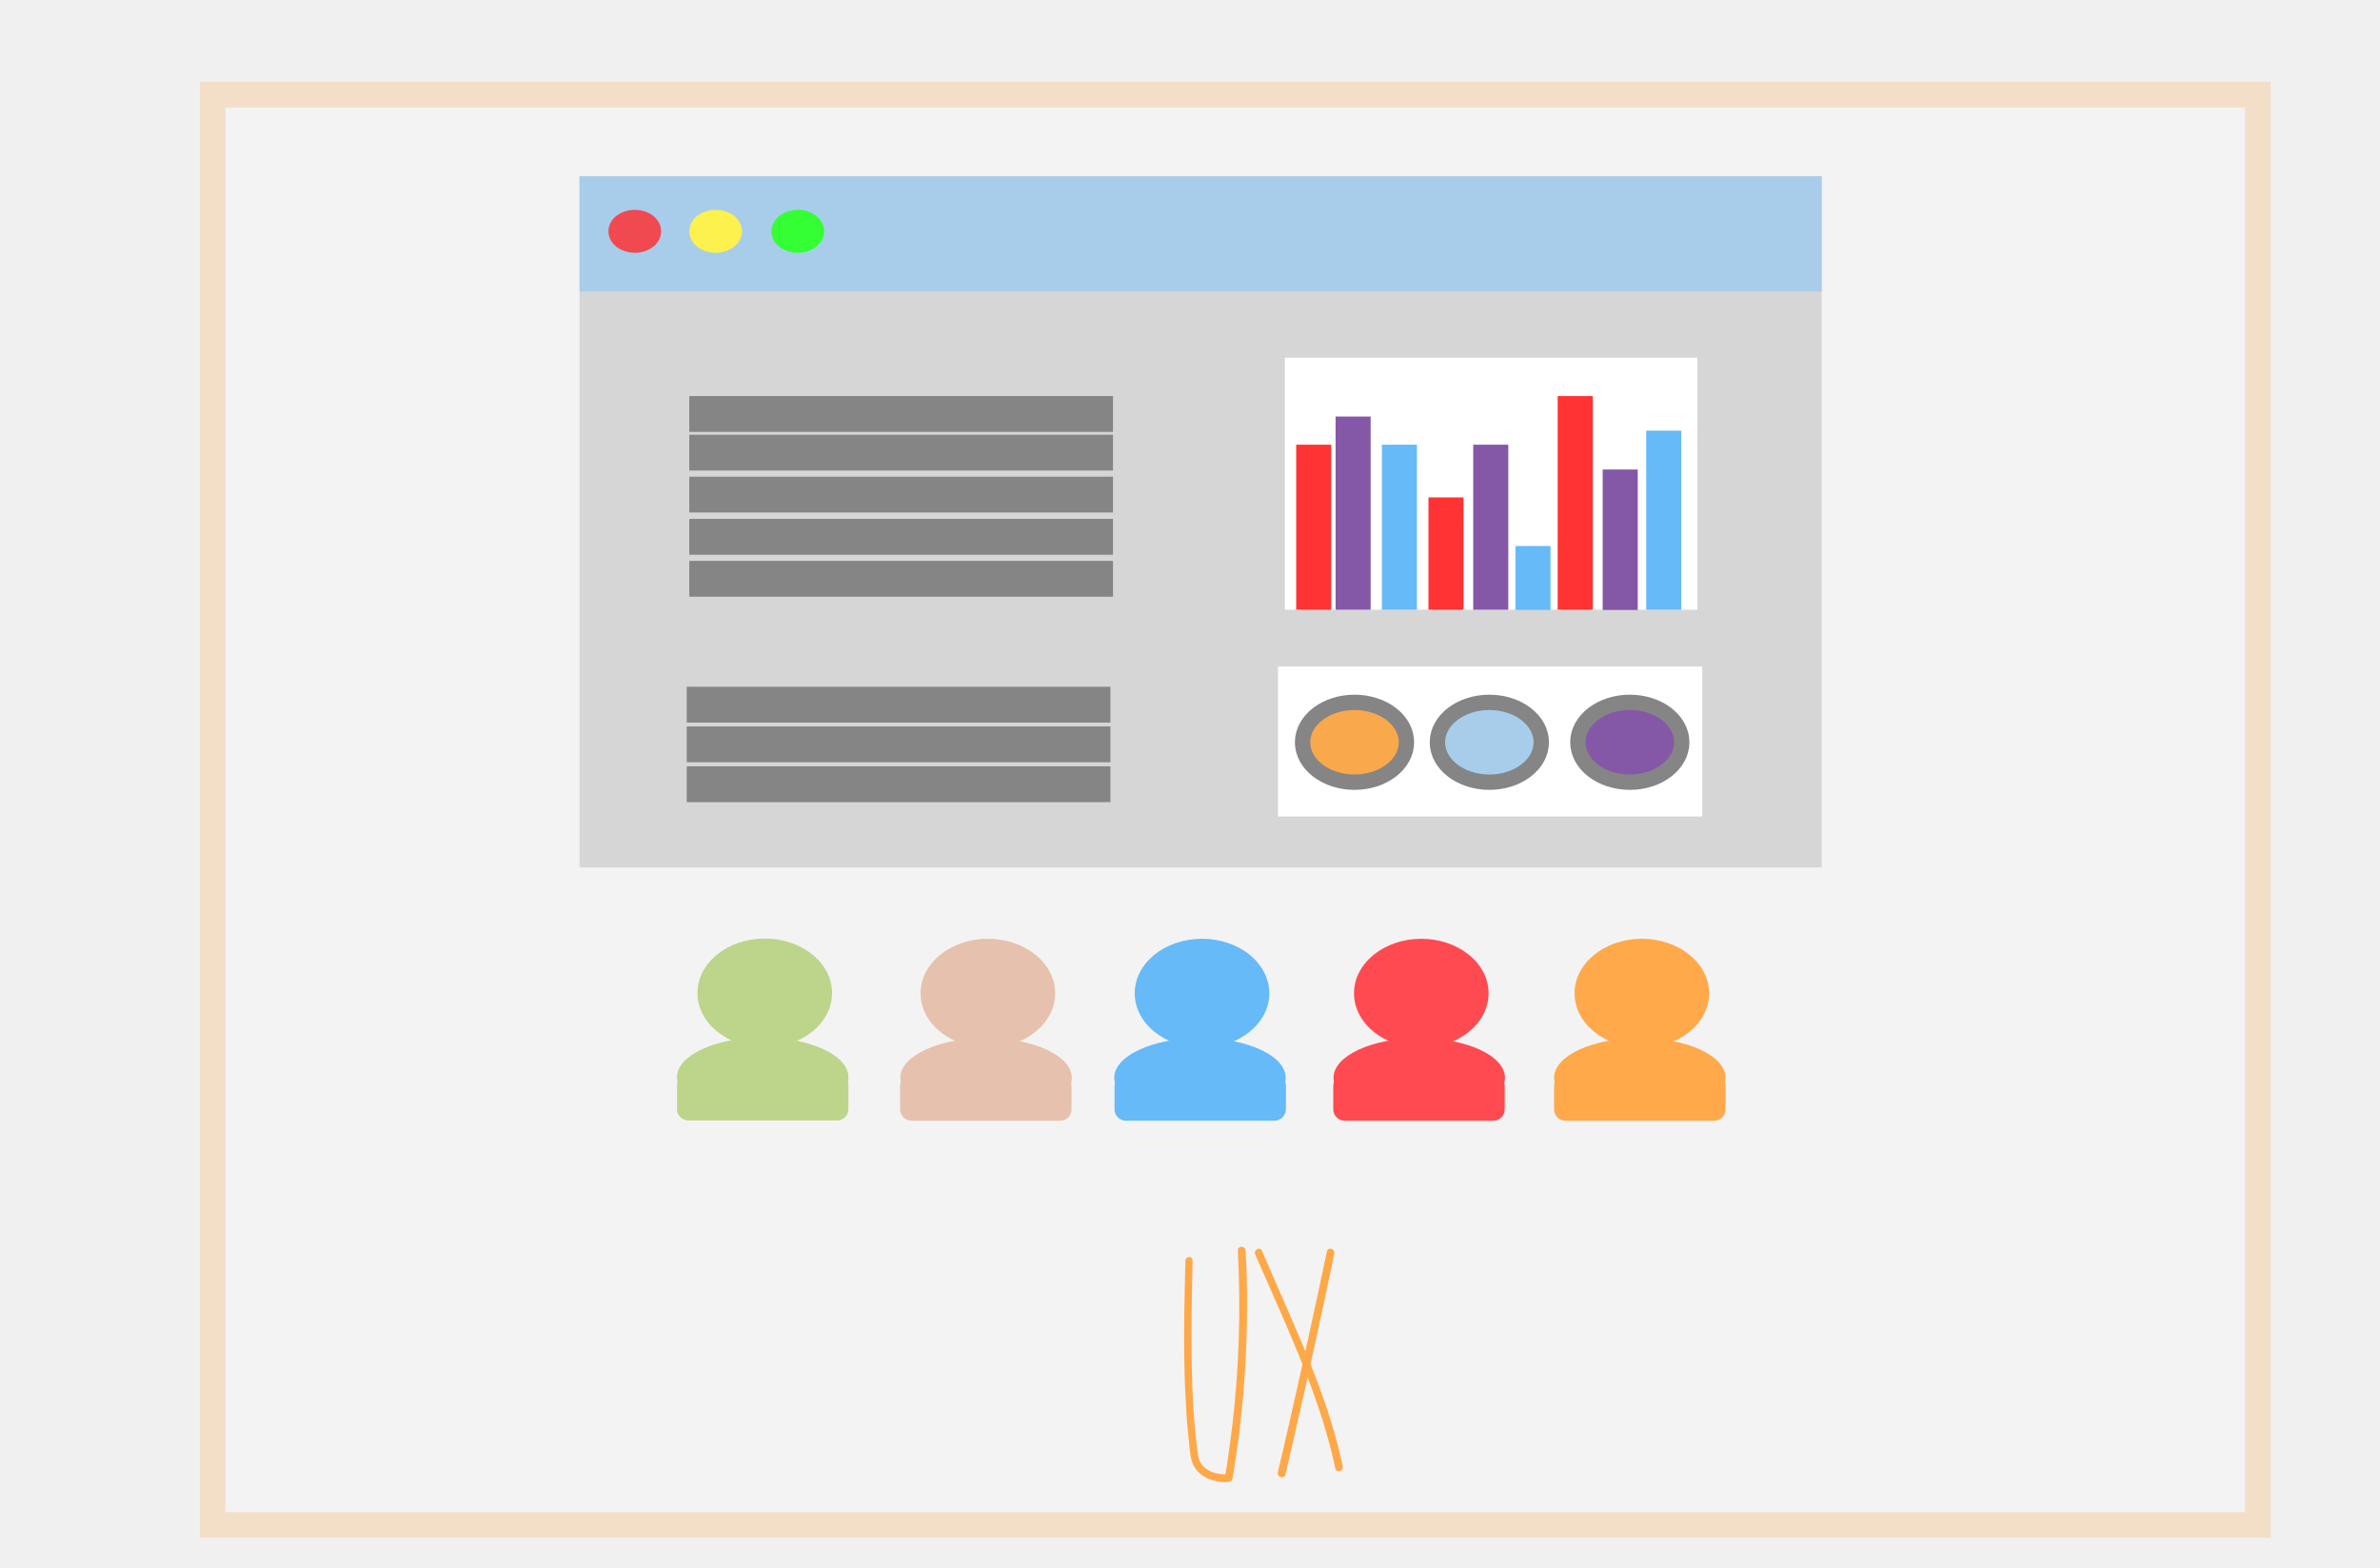
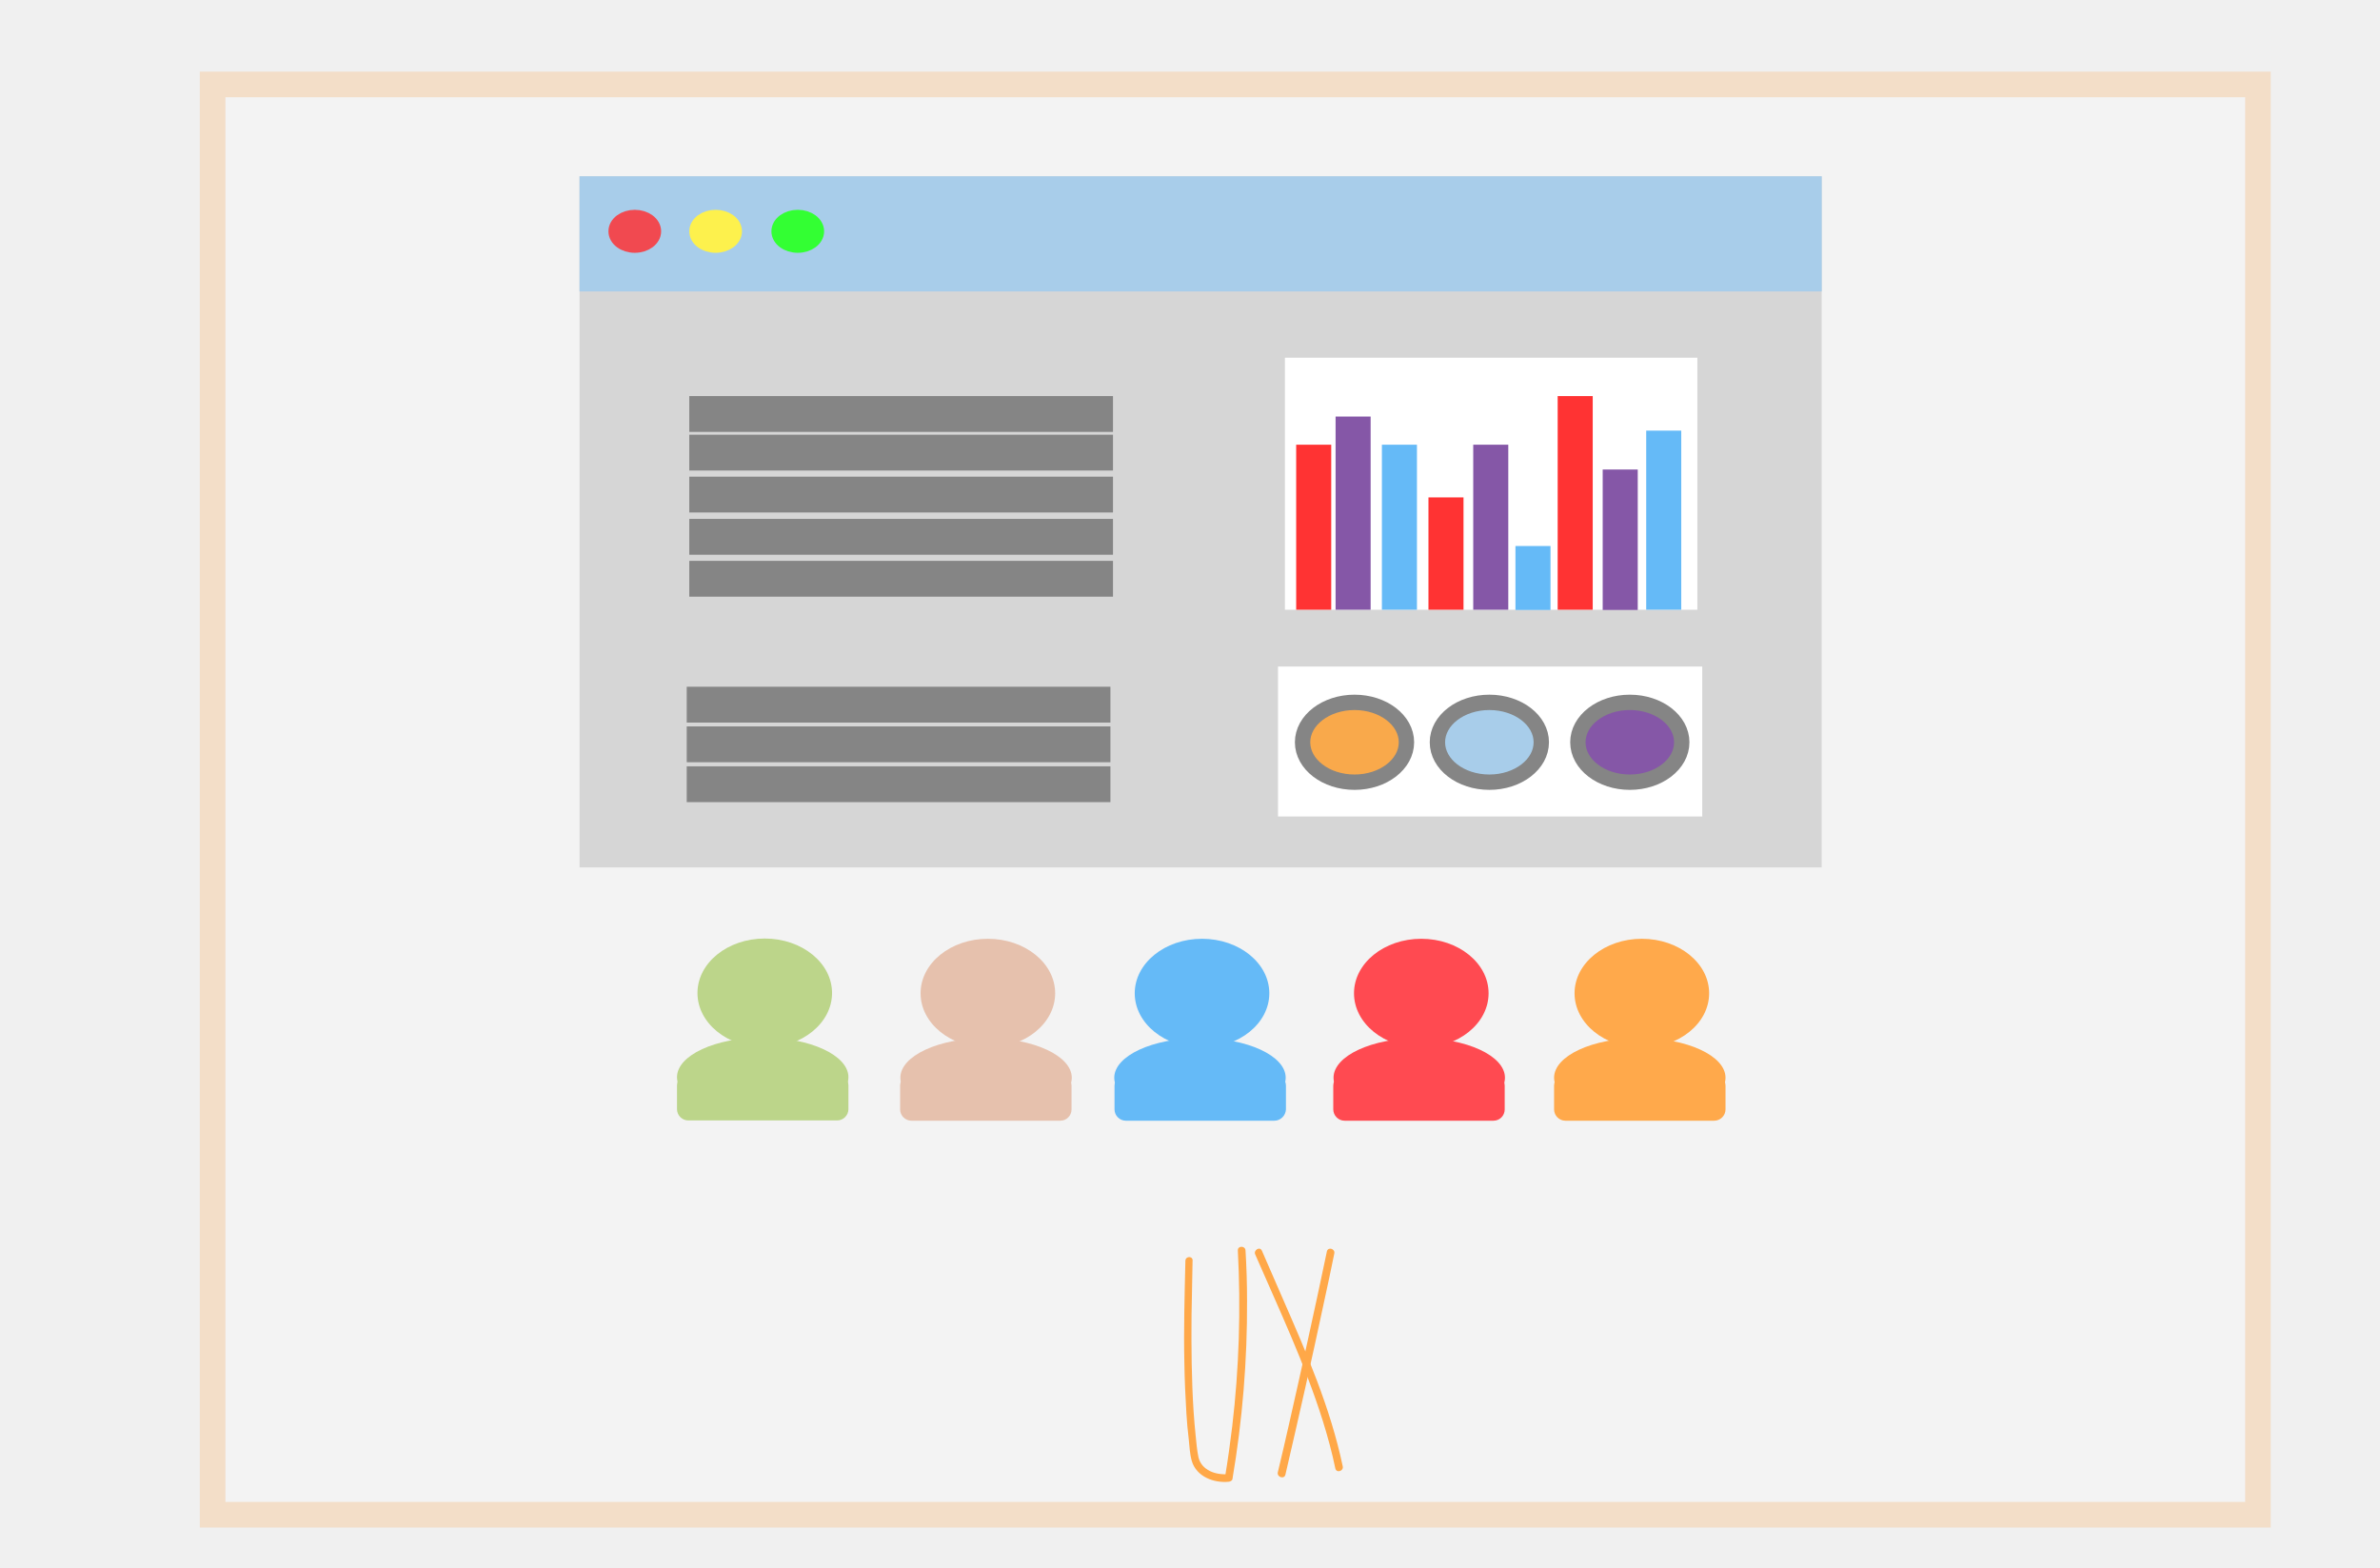
<svg xmlns="http://www.w3.org/2000/svg" version="1.1" id="Layer_1" x="0px" y="0px" viewBox="0 0 930.2 612.8" style="enable-background:new 0 0 930.2 612.8;" xml:space="preserve">
  <style type="text/css">
	.st0{fill:#CCCCCC;stroke:#CCCCCC;stroke-width:6;stroke-miterlimit:10;}
	.st1{fill:#92C1E5;stroke:#92C1E5;stroke-width:6;stroke-miterlimit:10;}
	.st2{fill:#ED1C24;stroke:#ED1C24;stroke-width:6;stroke-miterlimit:10;}
	.st3{fill:#FCEE21;stroke:#FCEE21;stroke-width:6;stroke-miterlimit:10;}
	.st4{fill:#00FF00;stroke:#00FF00;stroke-width:6;stroke-miterlimit:10;}
	.st5{fill:#FFFFFF;stroke:#FFFFFF;stroke-width:6;stroke-miterlimit:10;}
	.st6{fill:#666666;stroke:#666666;stroke-width:6;stroke-miterlimit:10;}
	.st7{fill:#ABCA6D;}
	.st8{fill:#E0B299;}
	.st9{fill:#3FA9F5;}
	.st10{fill:#FF1D25;}
	.st11{fill:#FF931E;}
	.st12{fill:#FF0000;stroke:#FF0000;stroke-width:6;stroke-miterlimit:10;}
	.st13{fill:#662D91;stroke:#662D91;stroke-width:6;stroke-miterlimit:10;}
	.st14{fill:#3FA9F5;stroke:#3FA9F5;stroke-width:6;stroke-miterlimit:10;}
	.st15{fill:#F7931E;stroke:#666666;stroke-width:6;stroke-miterlimit:10;}
	.st16{fill:#92C1E5;stroke:#666666;stroke-width:6;stroke-miterlimit:10;}
	.st17{fill:#662D91;stroke:#666666;stroke-width:6;stroke-miterlimit:10;}
	.st18{opacity:0.2;fill:#FFFFFF;stroke:#FF9528;stroke-width:10;stroke-miterlimit:10;enable-background:new    ;}
	.st19{fill:#FFA848;}
</style>
  <rect x="229.5" y="71.9" class="st0" width="479.5" height="264.1" />
  <rect x="229.5" y="71.9" class="st1" width="479.5" height="39" />
  <ellipse class="st2" cx="248.1" cy="90.4" rx="7.3" ry="5.4" />
  <ellipse class="st3" cx="279.7" cy="90.4" rx="7.3" ry="5.4" />
  <ellipse class="st4" cx="311.8" cy="90.4" rx="7.3" ry="5.4" />
  <rect x="505.2" y="142.8" class="st5" width="155.2" height="92.5" />
  <rect x="272.4" y="157.8" class="st6" width="159.6" height="8" />
  <rect x="272.4" y="172.9" class="st6" width="159.6" height="8" />
  <rect x="272.4" y="189.3" class="st6" width="159.6" height="8" />
  <rect x="272.4" y="205.8" class="st6" width="159.6" height="8" />
  <rect x="272.4" y="222.2" class="st6" width="159.6" height="8" />
  <ellipse class="st7" cx="298.9" cy="388.1" rx="26.3" ry="21.3" />
  <ellipse class="st7" cx="298.1" cy="421" rx="33.5" ry="15.5" />
  <path class="st7" d="M327.2,437.9H269c-2.4,0-4.4-2-4.4-4.4v-9.3c0-2.4,2-4.4,4.4-4.4h58.2c2.4,0,4.4,2,4.4,4.4v9.3  C331.6,435.9,329.6,437.9,327.2,437.9z" />
  <ellipse class="st8" cx="386.1" cy="388.2" rx="26.3" ry="21.3" />
  <ellipse class="st8" cx="385.4" cy="421.2" rx="33.5" ry="15.5" />
  <path class="st8" d="M414.4,438h-58.2c-2.4,0-4.4-2-4.4-4.4v-9.3c0-2.4,2-4.4,4.4-4.4h58.2c2.4,0,4.4,2,4.4,4.4v9.3  C418.8,436,416.9,438,414.4,438z" />
  <ellipse class="st9" cx="469.8" cy="388.2" rx="26.3" ry="21.3" />
  <ellipse class="st9" cx="469" cy="421.2" rx="33.5" ry="15.5" />
  <path class="st9" d="M498.1,438H440c-2.4,0-4.4-2-4.4-4.4v-9.3c0-2.4,2-4.4,4.4-4.4h58.2c2.4,0,4.4,2,4.4,4.4v9.3  C502.5,436,500.5,438,498.1,438z" />
  <ellipse class="st10" cx="555.5" cy="388.2" rx="26.3" ry="21.3" />
  <ellipse class="st10" cx="554.7" cy="421.2" rx="33.5" ry="15.5" />
  <path class="st10" d="M583.7,438h-58.2c-2.4,0-4.4-2-4.4-4.4v-9.3c0-2.4,2-4.4,4.4-4.4h58.2c2.4,0,4.4,2,4.4,4.4v9.3  C588.1,436,586.2,438,583.7,438z" />
  <ellipse class="st11" cx="641.7" cy="388.2" rx="26.3" ry="21.3" />
  <ellipse class="st11" cx="640.9" cy="421.2" rx="33.5" ry="15.5" />
  <path class="st11" d="M670,438h-58.2c-2.4,0-4.4-2-4.4-4.4v-9.3c0-2.4,2-4.4,4.4-4.4H670c2.4,0,4.4,2,4.4,4.4v9.3  C674.4,436,672.4,438,670,438z" />
  <rect x="509.6" y="176.8" class="st12" width="7.7" height="58.5" />
  <rect x="525" y="165.8" class="st13" width="7.7" height="69.5" />
  <rect x="543.1" y="176.8" class="st14" width="7.7" height="58.5" />
  <rect x="561.3" y="197.4" class="st12" width="7.7" height="37.9" />
  <rect x="578.8" y="176.8" class="st13" width="7.7" height="58.5" />
  <rect x="595.3" y="216.4" class="st14" width="7.7" height="19" />
  <rect x="611.8" y="157.8" class="st12" width="7.7" height="77.5" />
  <rect x="629.4" y="186.5" class="st13" width="7.7" height="48.9" />
  <rect x="646.4" y="171.3" class="st14" width="7.7" height="64" />
  <rect x="502.5" y="263.5" class="st5" width="159.8" height="52.6" />
  <ellipse class="st15" cx="529.4" cy="290.1" rx="20.3" ry="15.6" />
  <ellipse class="st16" cx="582.1" cy="290.1" rx="20.3" ry="15.6" />
  <ellipse class="st17" cx="637" cy="290.1" rx="20.3" ry="15.6" />
  <rect x="271.4" y="271.4" class="st6" width="159.6" height="8" />
  <rect x="271.4" y="286.9" class="st6" width="159.6" height="8" />
  <rect x="271.4" y="302.5" class="st6" width="159.6" height="8" />
-   <rect x="83.1" y="37" class="st18" width="799.4" height="559" />
+   <rect x="83.1" y="33" class="st18" width="799.4" height="559" />
  <g>
    <g>
      <path class="st19" d="M463.3,492.7c-0.3,13.3-0.7,26.7-0.4,40c0.1,6.6,0.4,13.2,0.8,19.8c0.2,3.3,0.5,6.6,0.9,9.9    c0.3,2.8,0.4,5.8,1.2,8.6c1.8,6.1,8.6,8.7,14.5,8.1c0.6-0.1,1.3-0.4,1.4-1.1c3.9-23,5.8-46.3,5.7-69.6c0-6.6-0.2-13.1-0.6-19.7    c-0.1-1.9-3.1-1.9-3,0c1.2,22.9,0.5,46-2.2,68.8c-0.8,6.6-1.7,13.1-2.8,19.7c0.5-0.4,1-0.7,1.4-1.1c-4.9,0.5-10.6-1.4-11.8-6.6    c-0.6-2.8-0.8-5.7-1.1-8.5c-0.3-3.1-0.6-6.2-0.8-9.4c-0.8-12.5-0.9-25-0.8-37.5c0.1-7.1,0.3-14.2,0.4-21.2    C466.4,490.8,463.4,490.8,463.3,492.7L463.3,492.7z" />
    </g>
  </g>
  <g>
    <g>
      <path class="st19" d="M490.6,490.3c9.3,21.4,19.4,42.7,26.4,65c1.9,6.1,3.6,12.3,4.9,18.6c0.4,1.9,3.3,1.1,2.9-0.8    c-4.8-22.9-14.2-44.4-23.5-65.7c-2.7-6.2-5.4-12.4-8.1-18.6C492.4,487,489.8,488.6,490.6,490.3L490.6,490.3z" />
    </g>
  </g>
  <g>
    <g>
      <path class="st19" d="M502.4,576.3c5.2-22.4,10.3-44.9,15.1-67.5c1.4-6.3,2.7-12.6,4-18.9c0.4-1.9-2.5-2.7-2.9-0.8    c-4.7,22.5-9.7,45-14.8,67.5c-1.4,6.3-2.9,12.6-4.4,18.9C499.1,577.4,502,578.2,502.4,576.3L502.4,576.3z" />
    </g>
  </g>
</svg>
